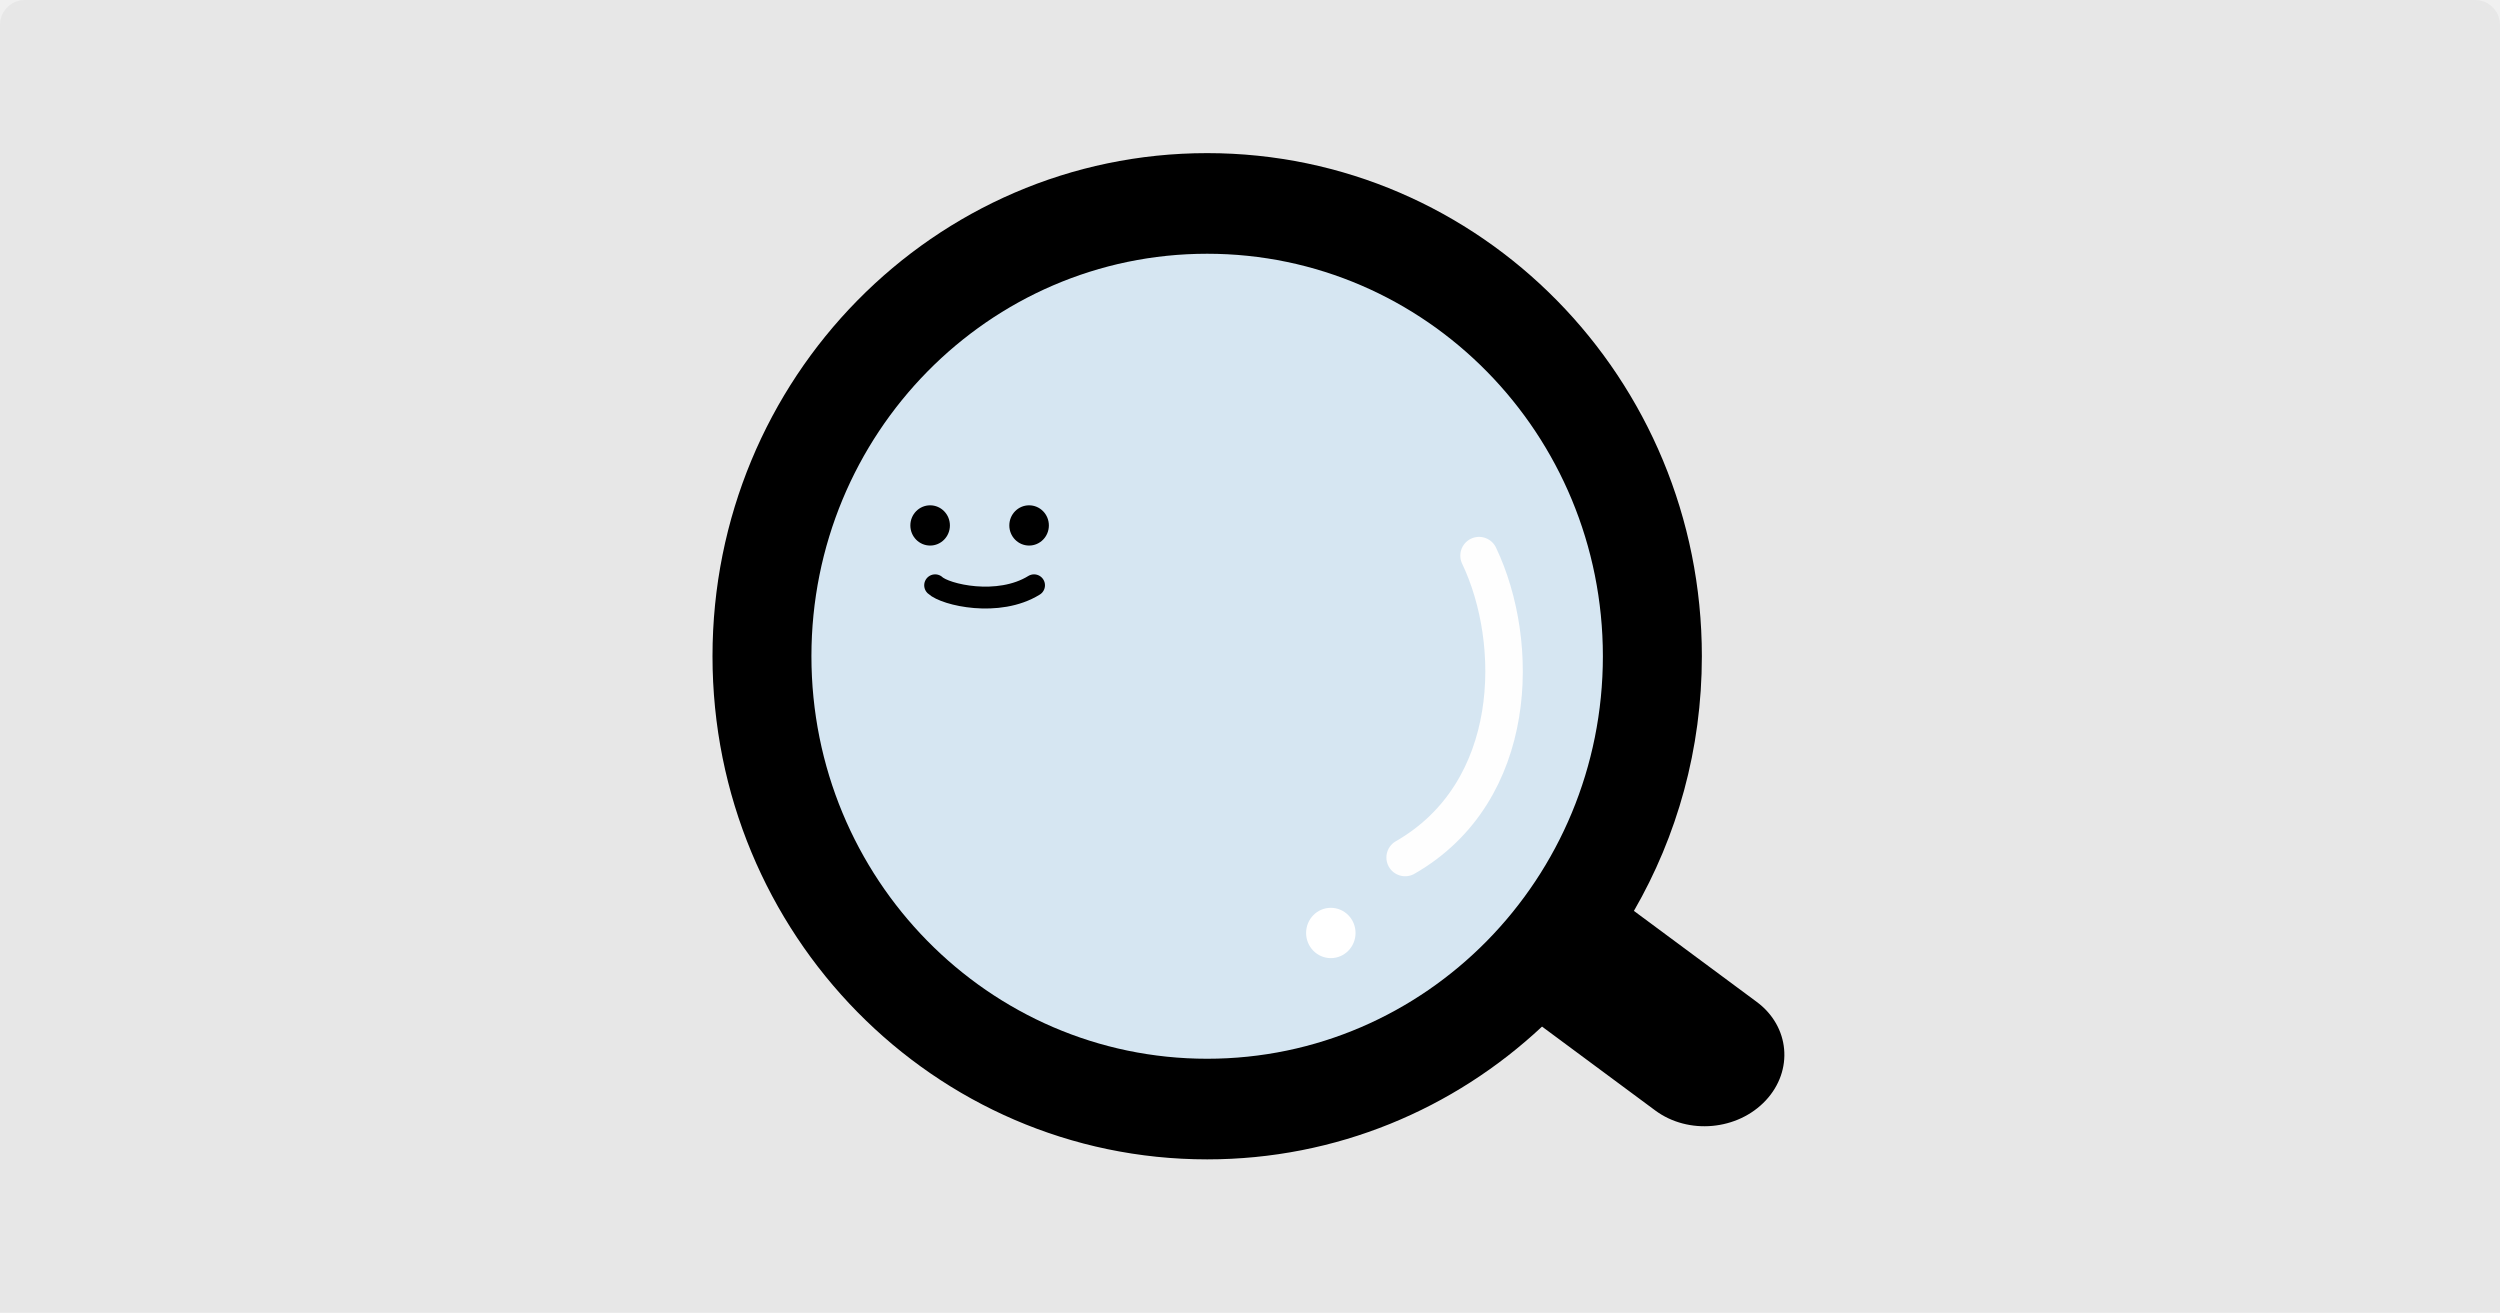
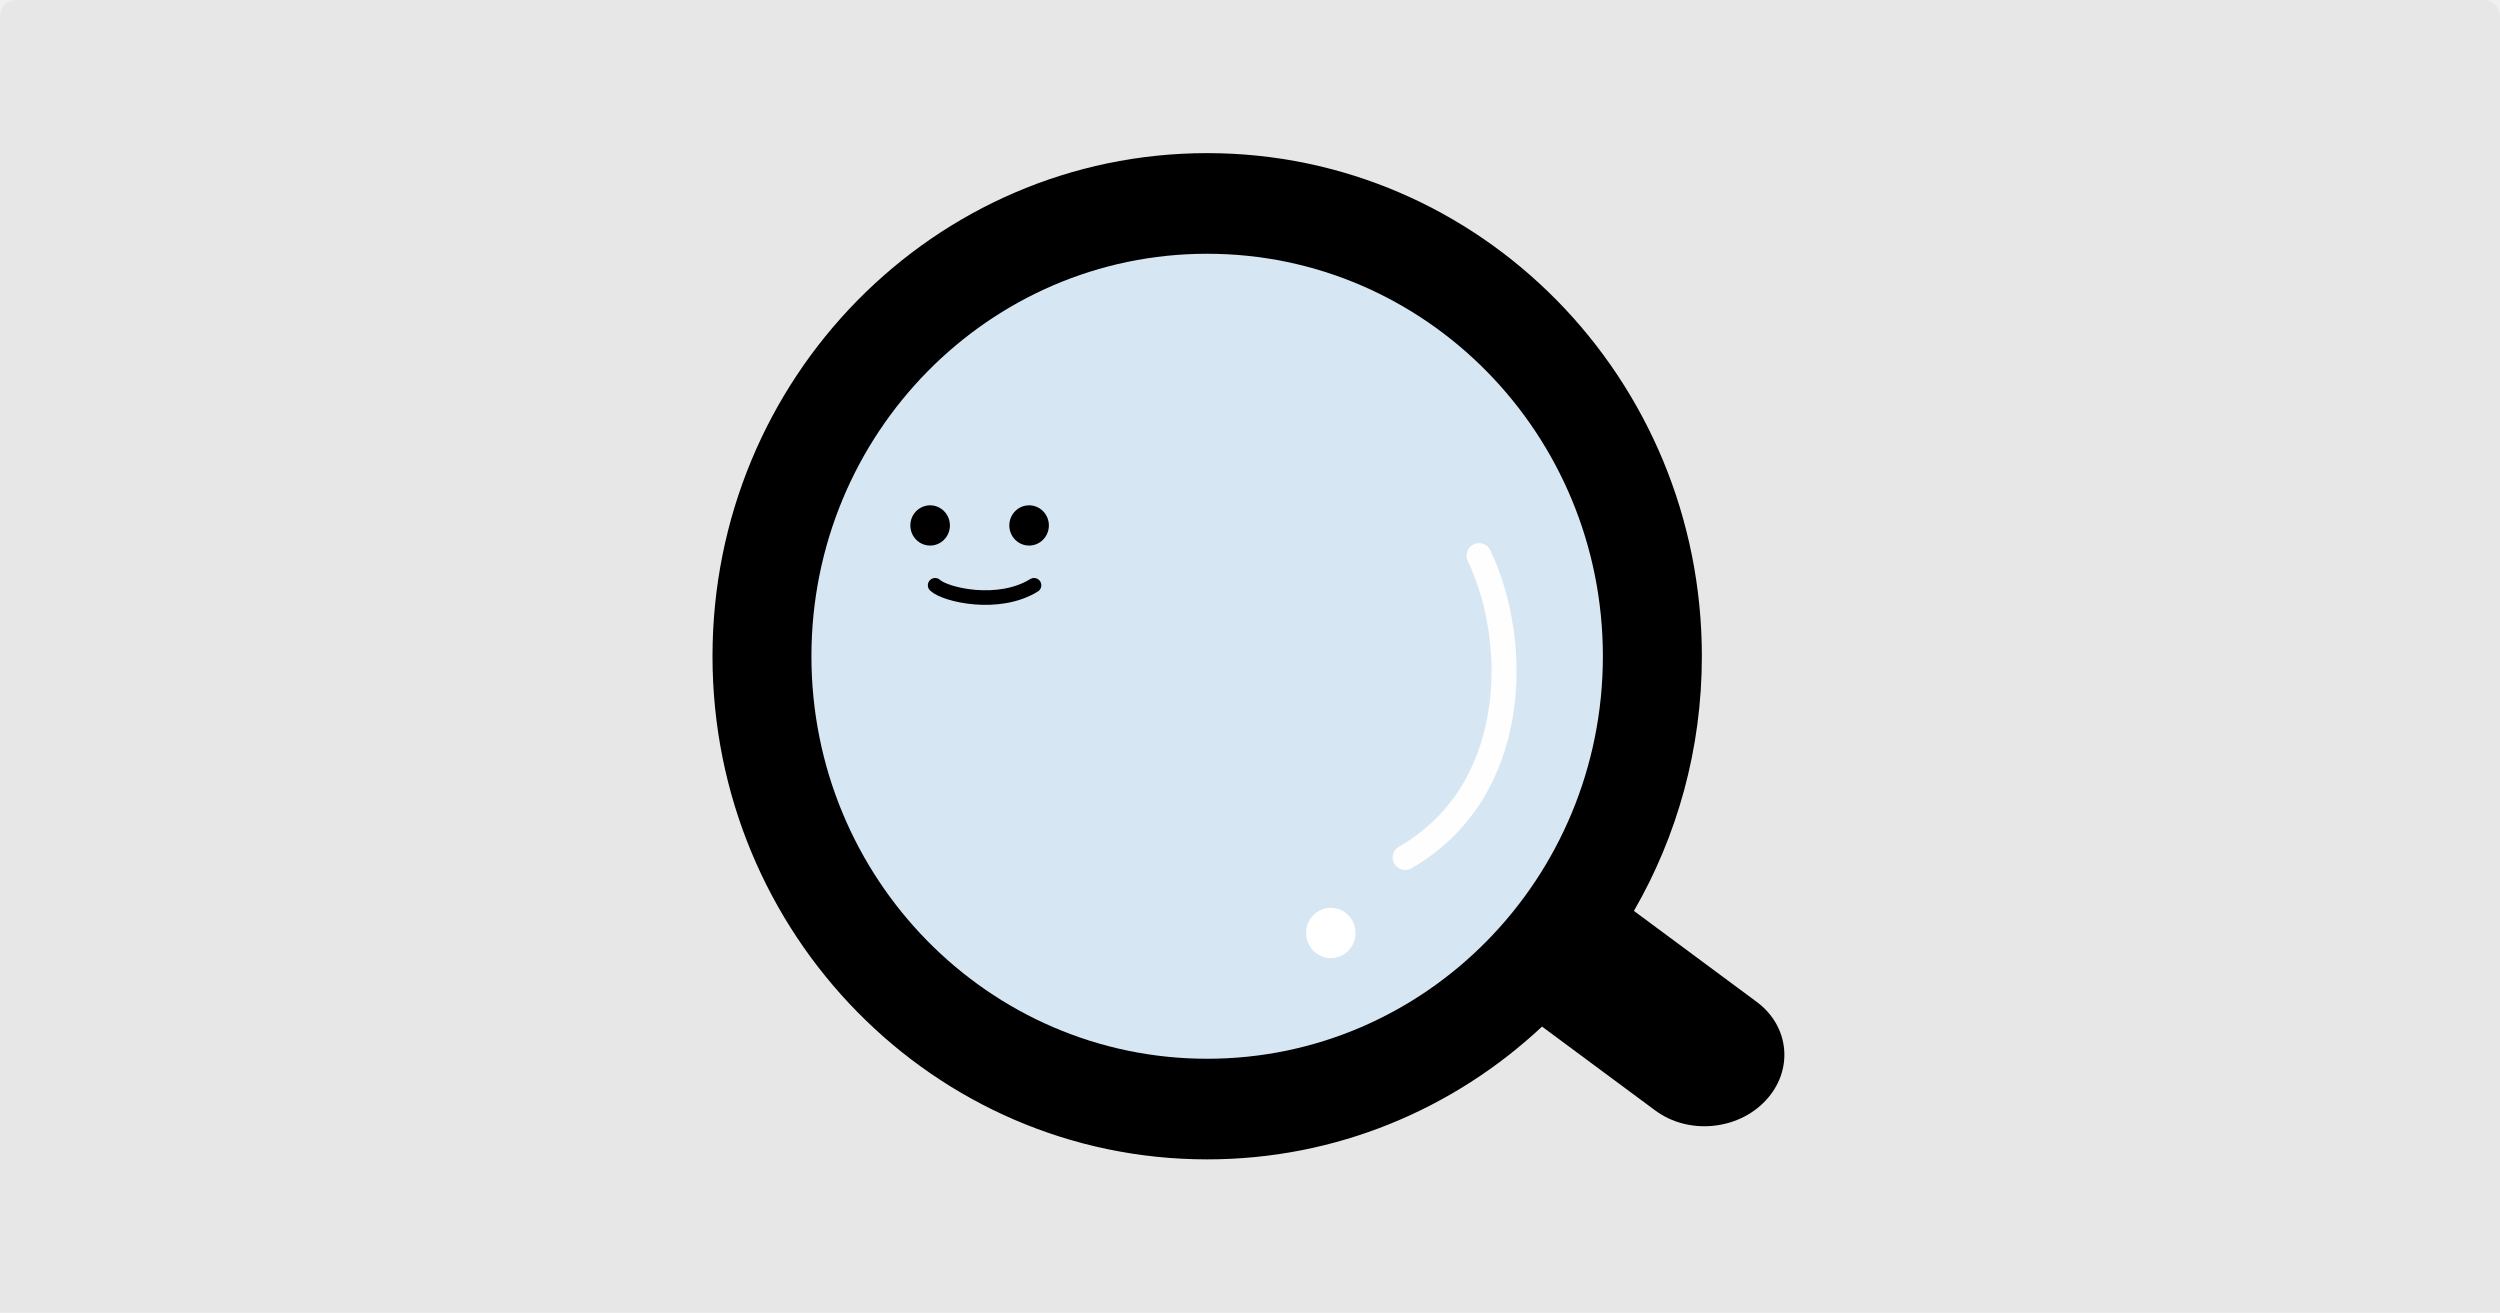
- <svg xmlns="http://www.w3.org/2000/svg" width="800" height="420" viewBox="0 0 800 420" fill="none">
-   <path d="M0 8C0 3.582 3.582 0 8 0H792C796.418 0 800 3.582 800 8V420H0V8Z" fill="#2F3136" fill-opacity="0.05" />
-   <path fill-rule="evenodd" clip-rule="evenodd" d="M493.451 328.507C465.259 354.89 427.628 371 386.297 371C298.872 371 228 298.918 228 210C228 121.082 298.872 49 386.297 49C473.723 49 544.595 121.082 544.595 210C544.595 239.734 536.67 267.585 522.851 291.488L562.162 320.612C572.713 328.43 574 342.546 565.036 352.143C556.072 361.739 540.252 363.181 529.7 355.364L493.451 328.507Z" fill="black" />
-   <path d="M512.921 210C512.921 281.135 456.226 338.8 386.289 338.8C316.351 338.8 259.656 281.135 259.656 210C259.656 138.866 316.351 81.2 386.289 81.2C456.226 81.2 512.921 138.866 512.921 210Z" fill="#D6E6F2" />
-   <ellipse cx="297.642" cy="168.14" rx="6.328" ry="6.44" fill="black" />
-   <ellipse cx="329.311" cy="168.14" rx="6.328" ry="6.44" fill="black" />
-   <ellipse cx="425.863" cy="298.55" rx="7.911" ry="8.05" fill="white" />
-   <path d="M330.891 187.292C319.472 194.359 302.467 190.338 299.246 187.292" stroke="black" stroke-width="7" stroke-linecap="round" stroke-linejoin="round" />
-   <path d="M473.296 177.8C486.573 205.575 486.261 253.393 449.648 274.4" stroke="#FEFEFE" stroke-width="12" stroke-linecap="round" />
+ <svg xmlns="http://www.w3.org/2000/svg" width="1200" height="630" viewBox="0 0 1200 630" fill="none">
+   <path d="M0 8C0 3.582 3.582 0 8 0H1192C1196.42 0 1200 3.582 1200 8V630H0V8Z" fill="#2F3136" fill-opacity="0.05" />
+   <path fill-rule="evenodd" clip-rule="evenodd" d="M740.177 492.76C697.889 532.335 641.442 556.5 579.446 556.5C448.308 556.5 342 448.377 342 315C342 181.623 448.308 73.5 579.446 73.5C710.584 73.5 816.892 181.623 816.892 315C816.892 359.6 805.005 401.377 784.277 437.231L843.242 480.918C859.069 492.644 861 513.819 847.554 528.214C834.108 542.608 810.377 544.771 794.55 533.045L740.177 492.76Z" fill="black" />
+   <path d="M769.381 315.001C769.381 421.702 684.338 508.201 579.433 508.201C474.527 508.201 389.484 421.702 389.484 315.001C389.484 208.299 474.527 121.801 579.433 121.801C684.338 121.801 769.381 208.299 769.381 315.001Z" fill="#D6E6F2" />
+   <ellipse cx="446.462" cy="252.211" rx="9.493" ry="9.66" fill="black" />
+   <ellipse cx="493.966" cy="252.211" rx="9.493" ry="9.66" fill="black" />
+   <ellipse cx="638.794" cy="447.825" rx="11.866" ry="12.075" fill="white" />
+   <path d="M496.335 280.938C479.207 291.539 453.699 285.507 448.868 280.937" stroke="black" stroke-width="7" stroke-linecap="round" stroke-linejoin="round" />
+   <path d="M709.943 266.699C729.858 308.362 729.391 380.09 674.472 411.599" stroke="#FEFEFE" stroke-width="12" stroke-linecap="round" />
</svg>
